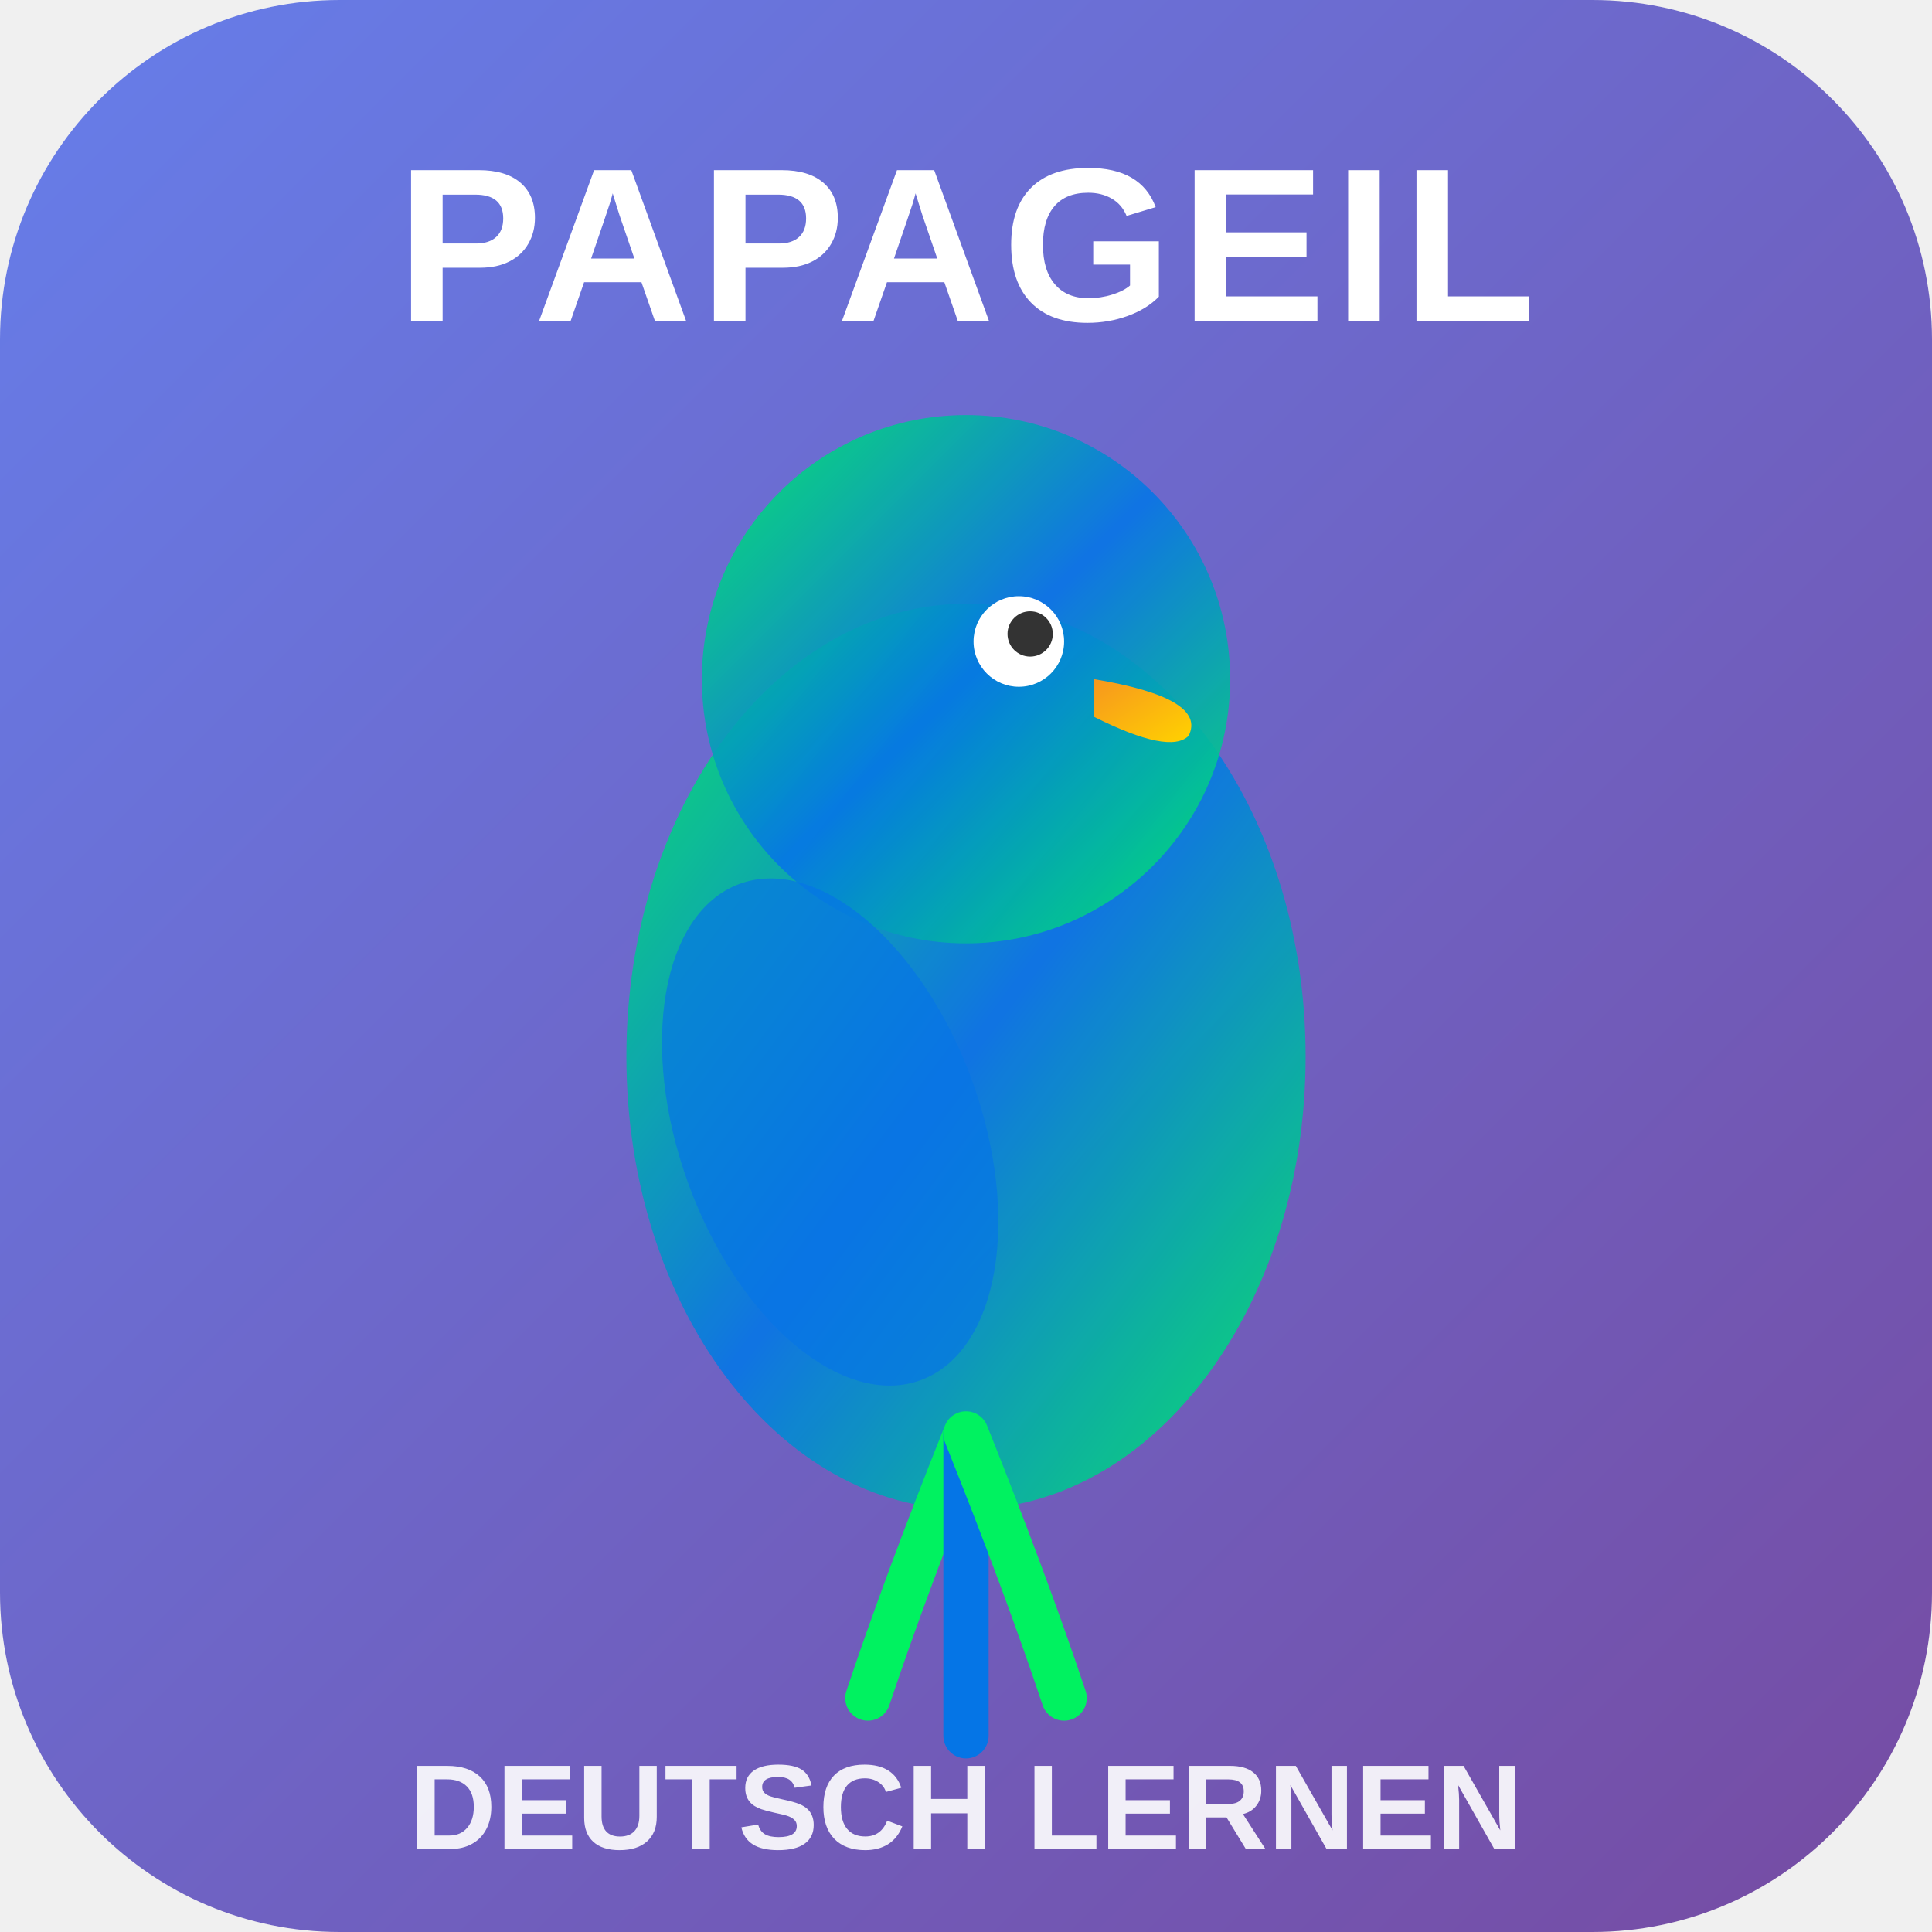
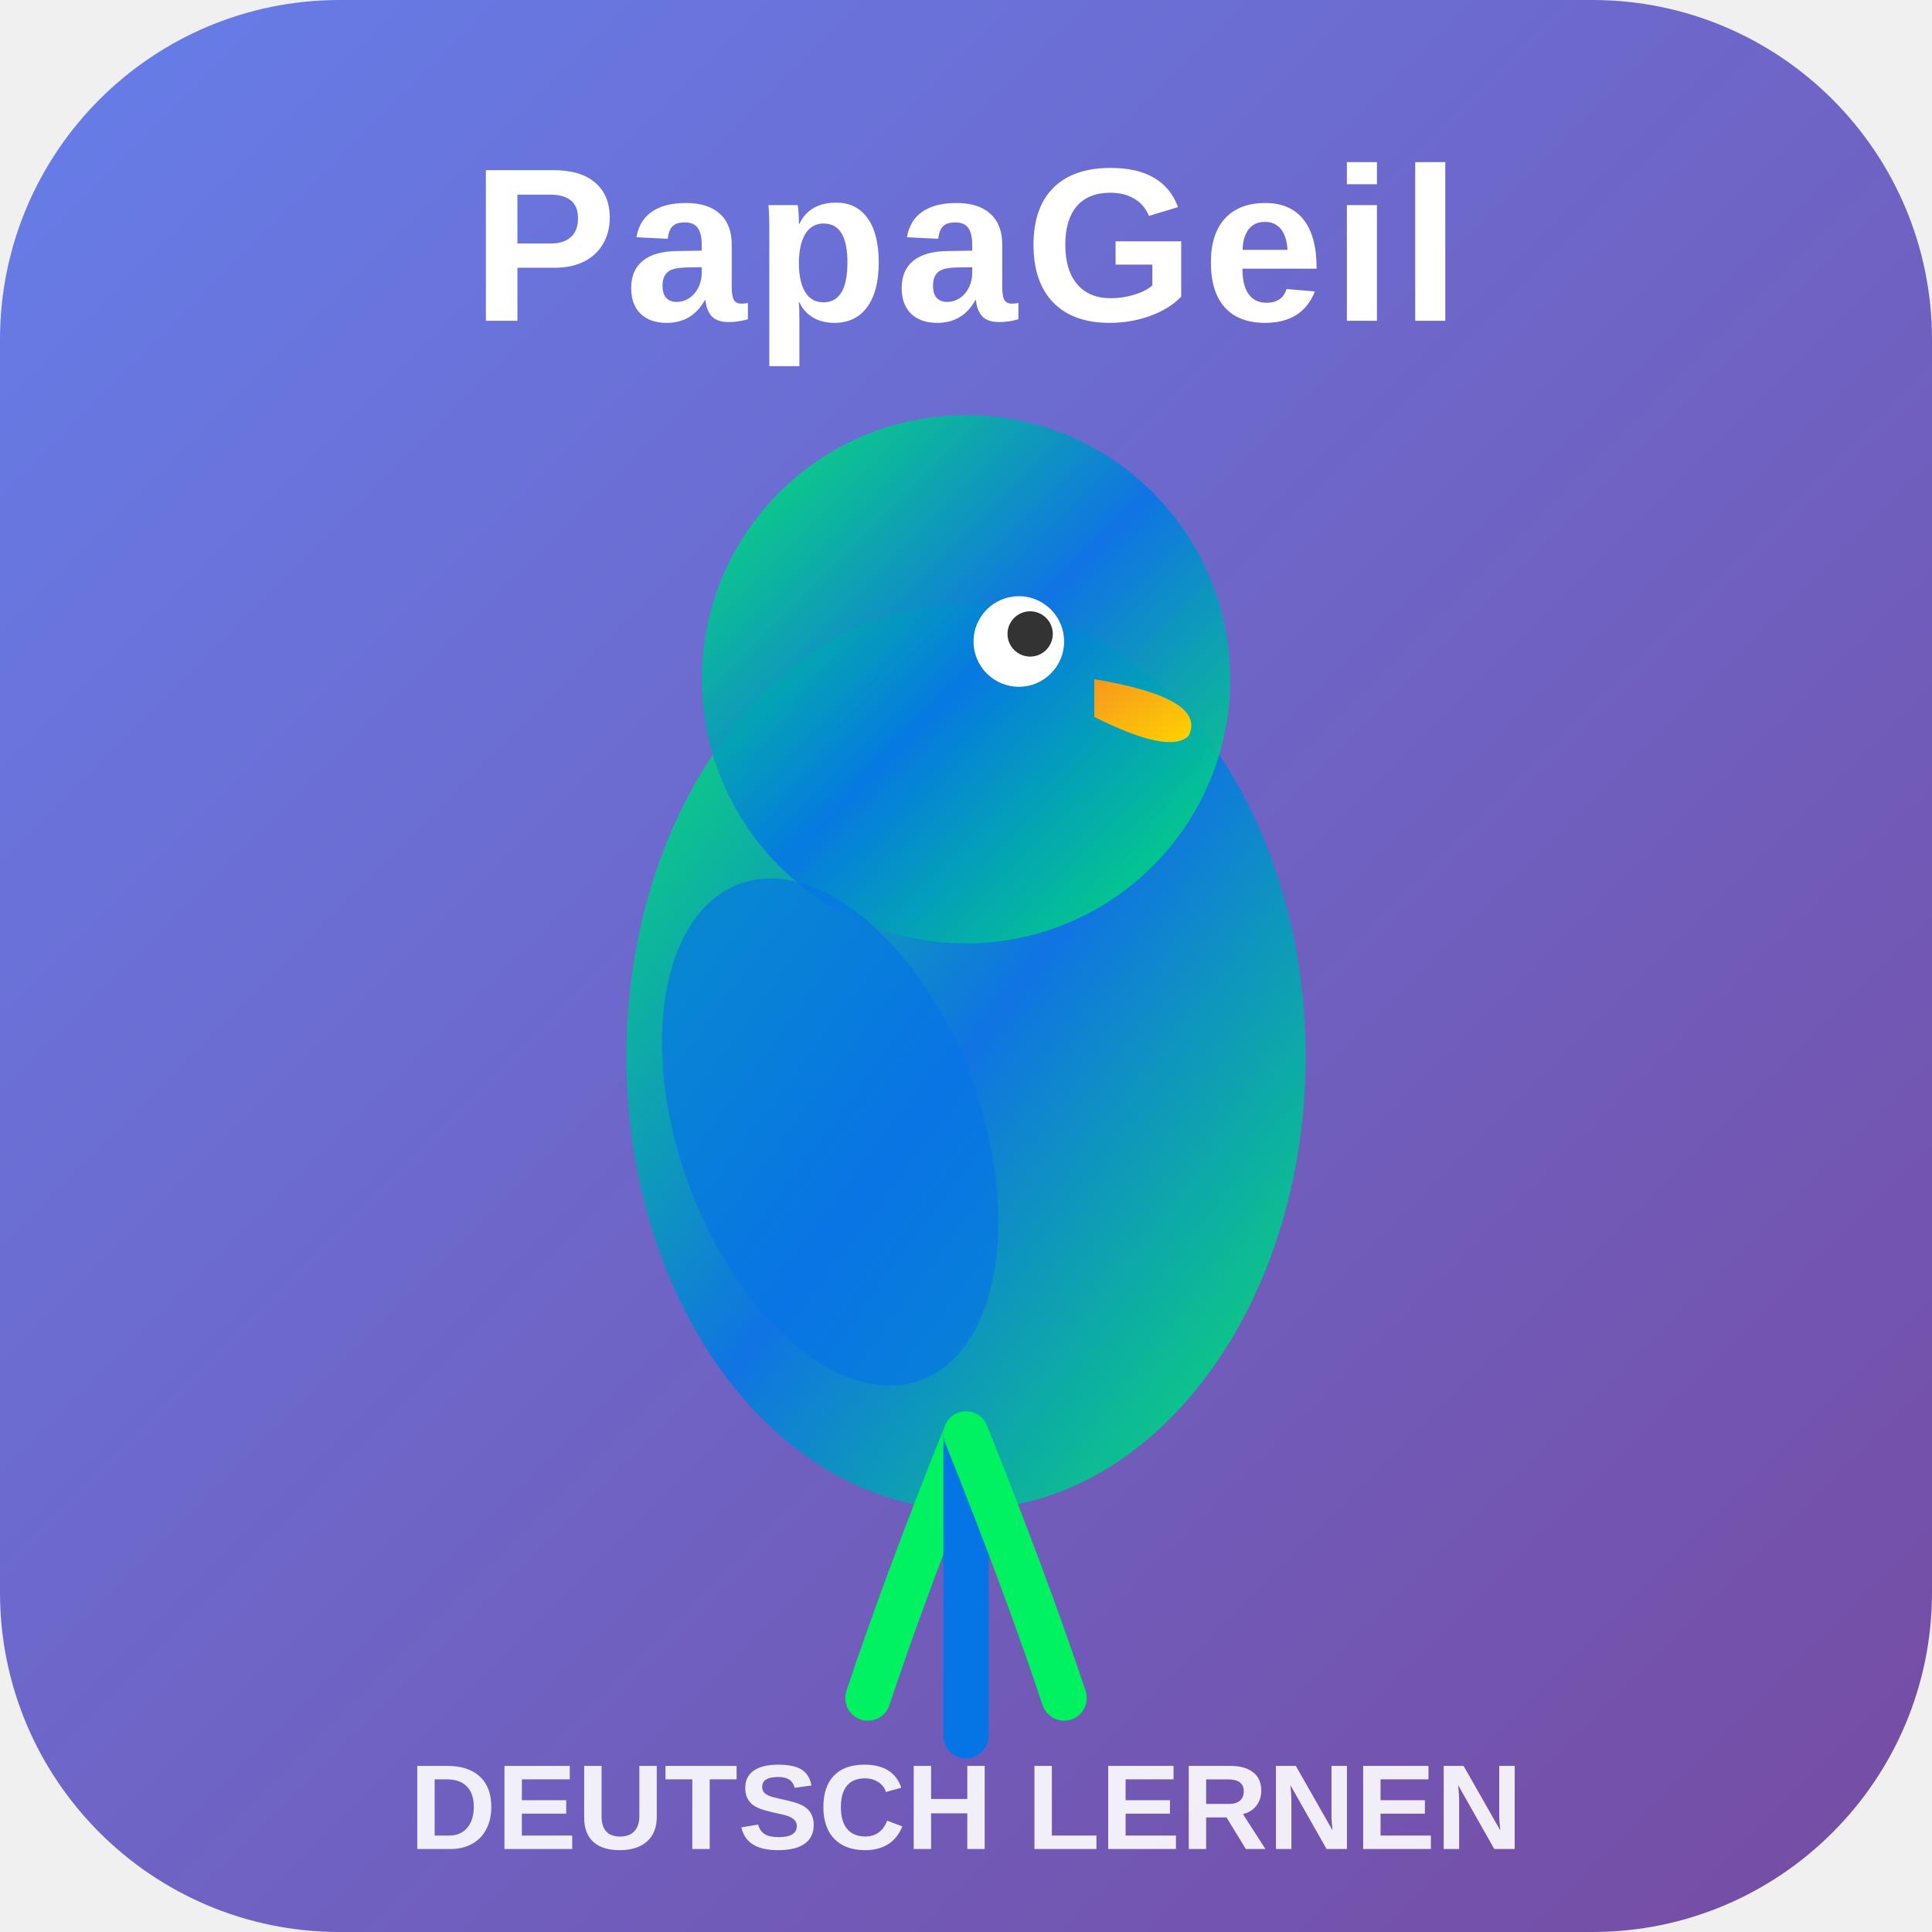
<svg xmlns="http://www.w3.org/2000/svg" width="512" height="512">
  <defs>
    <linearGradient id="grad1" x1="0%" y1="0%" x2="100%" y2="100%">
      <stop offset="0%" style="stop-color:#667eea;stop-opacity:1" />
      <stop offset="100%" style="stop-color:#764ba2;stop-opacity:1" />
    </linearGradient>
    <linearGradient id="parrot-grad" x1="0%" y1="0%" x2="100%" y2="100%">
      <stop offset="0%" style="stop-color:#00f260;stop-opacity:1" />
      <stop offset="50%" style="stop-color:#0575e6;stop-opacity:1" />
      <stop offset="100%" style="stop-color:#00f260;stop-opacity:1" />
    </linearGradient>
    <linearGradient id="beak-grad" x1="0%" y1="0%" x2="100%" y2="100%">
      <stop offset="0%" style="stop-color:#f7971e;stop-opacity:1" />
      <stop offset="100%" style="stop-color:#ffd200;stop-opacity:1" />
    </linearGradient>
  </defs>
  <rect width="512" height="512" fill="url(#grad1)" rx="90" />
  <ellipse cx="256" cy="280" rx="90" ry="120" fill="url(#parrot-grad)" opacity="0.9" />
  <circle cx="256" cy="180" r="70" fill="url(#parrot-grad)" opacity="0.9" />
  <circle cx="270" cy="170" r="12" fill="white" />
  <circle cx="273" cy="168" r="6" fill="#333" />
  <path d="M 290 180 Q 320 185 315 195 Q 310 200 290 190 Z" fill="url(#beak-grad)" />
  <ellipse cx="220" cy="300" rx="40" ry="70" fill="#0575e6" opacity="0.7" transform="rotate(-20 220 300)" />
  <path d="M 256 380 Q 240 420 230 450" stroke="#00f260" stroke-width="12" fill="none" stroke-linecap="round" />
  <path d="M 256 380 Q 256 425 256 460" stroke="#0575e6" stroke-width="12" fill="none" stroke-linecap="round" />
  <path d="M 256 380 Q 272 420 282 450" stroke="#00f260" stroke-width="12" fill="none" stroke-linecap="round" />
-   <text x="256" y="85" font-family="Arial, Helvetica, sans-serif" font-size="58" font-weight="900" fill="white" text-anchor="middle" letter-spacing="2">PAPAGEIL</text>
+   <text x="256" y="85" font-family="Arial, Helvetica, sans-serif" font-size="58" font-weight="900" fill="white" text-anchor="middle" letter-spacing="2">PapaGeil</text>
  <text x="256" y="490" font-family="Arial, Helvetica, sans-serif" font-size="32" font-weight="600" fill="white" text-anchor="middle" opacity="0.9">DEUTSCH LERNEN</text>
</svg>
